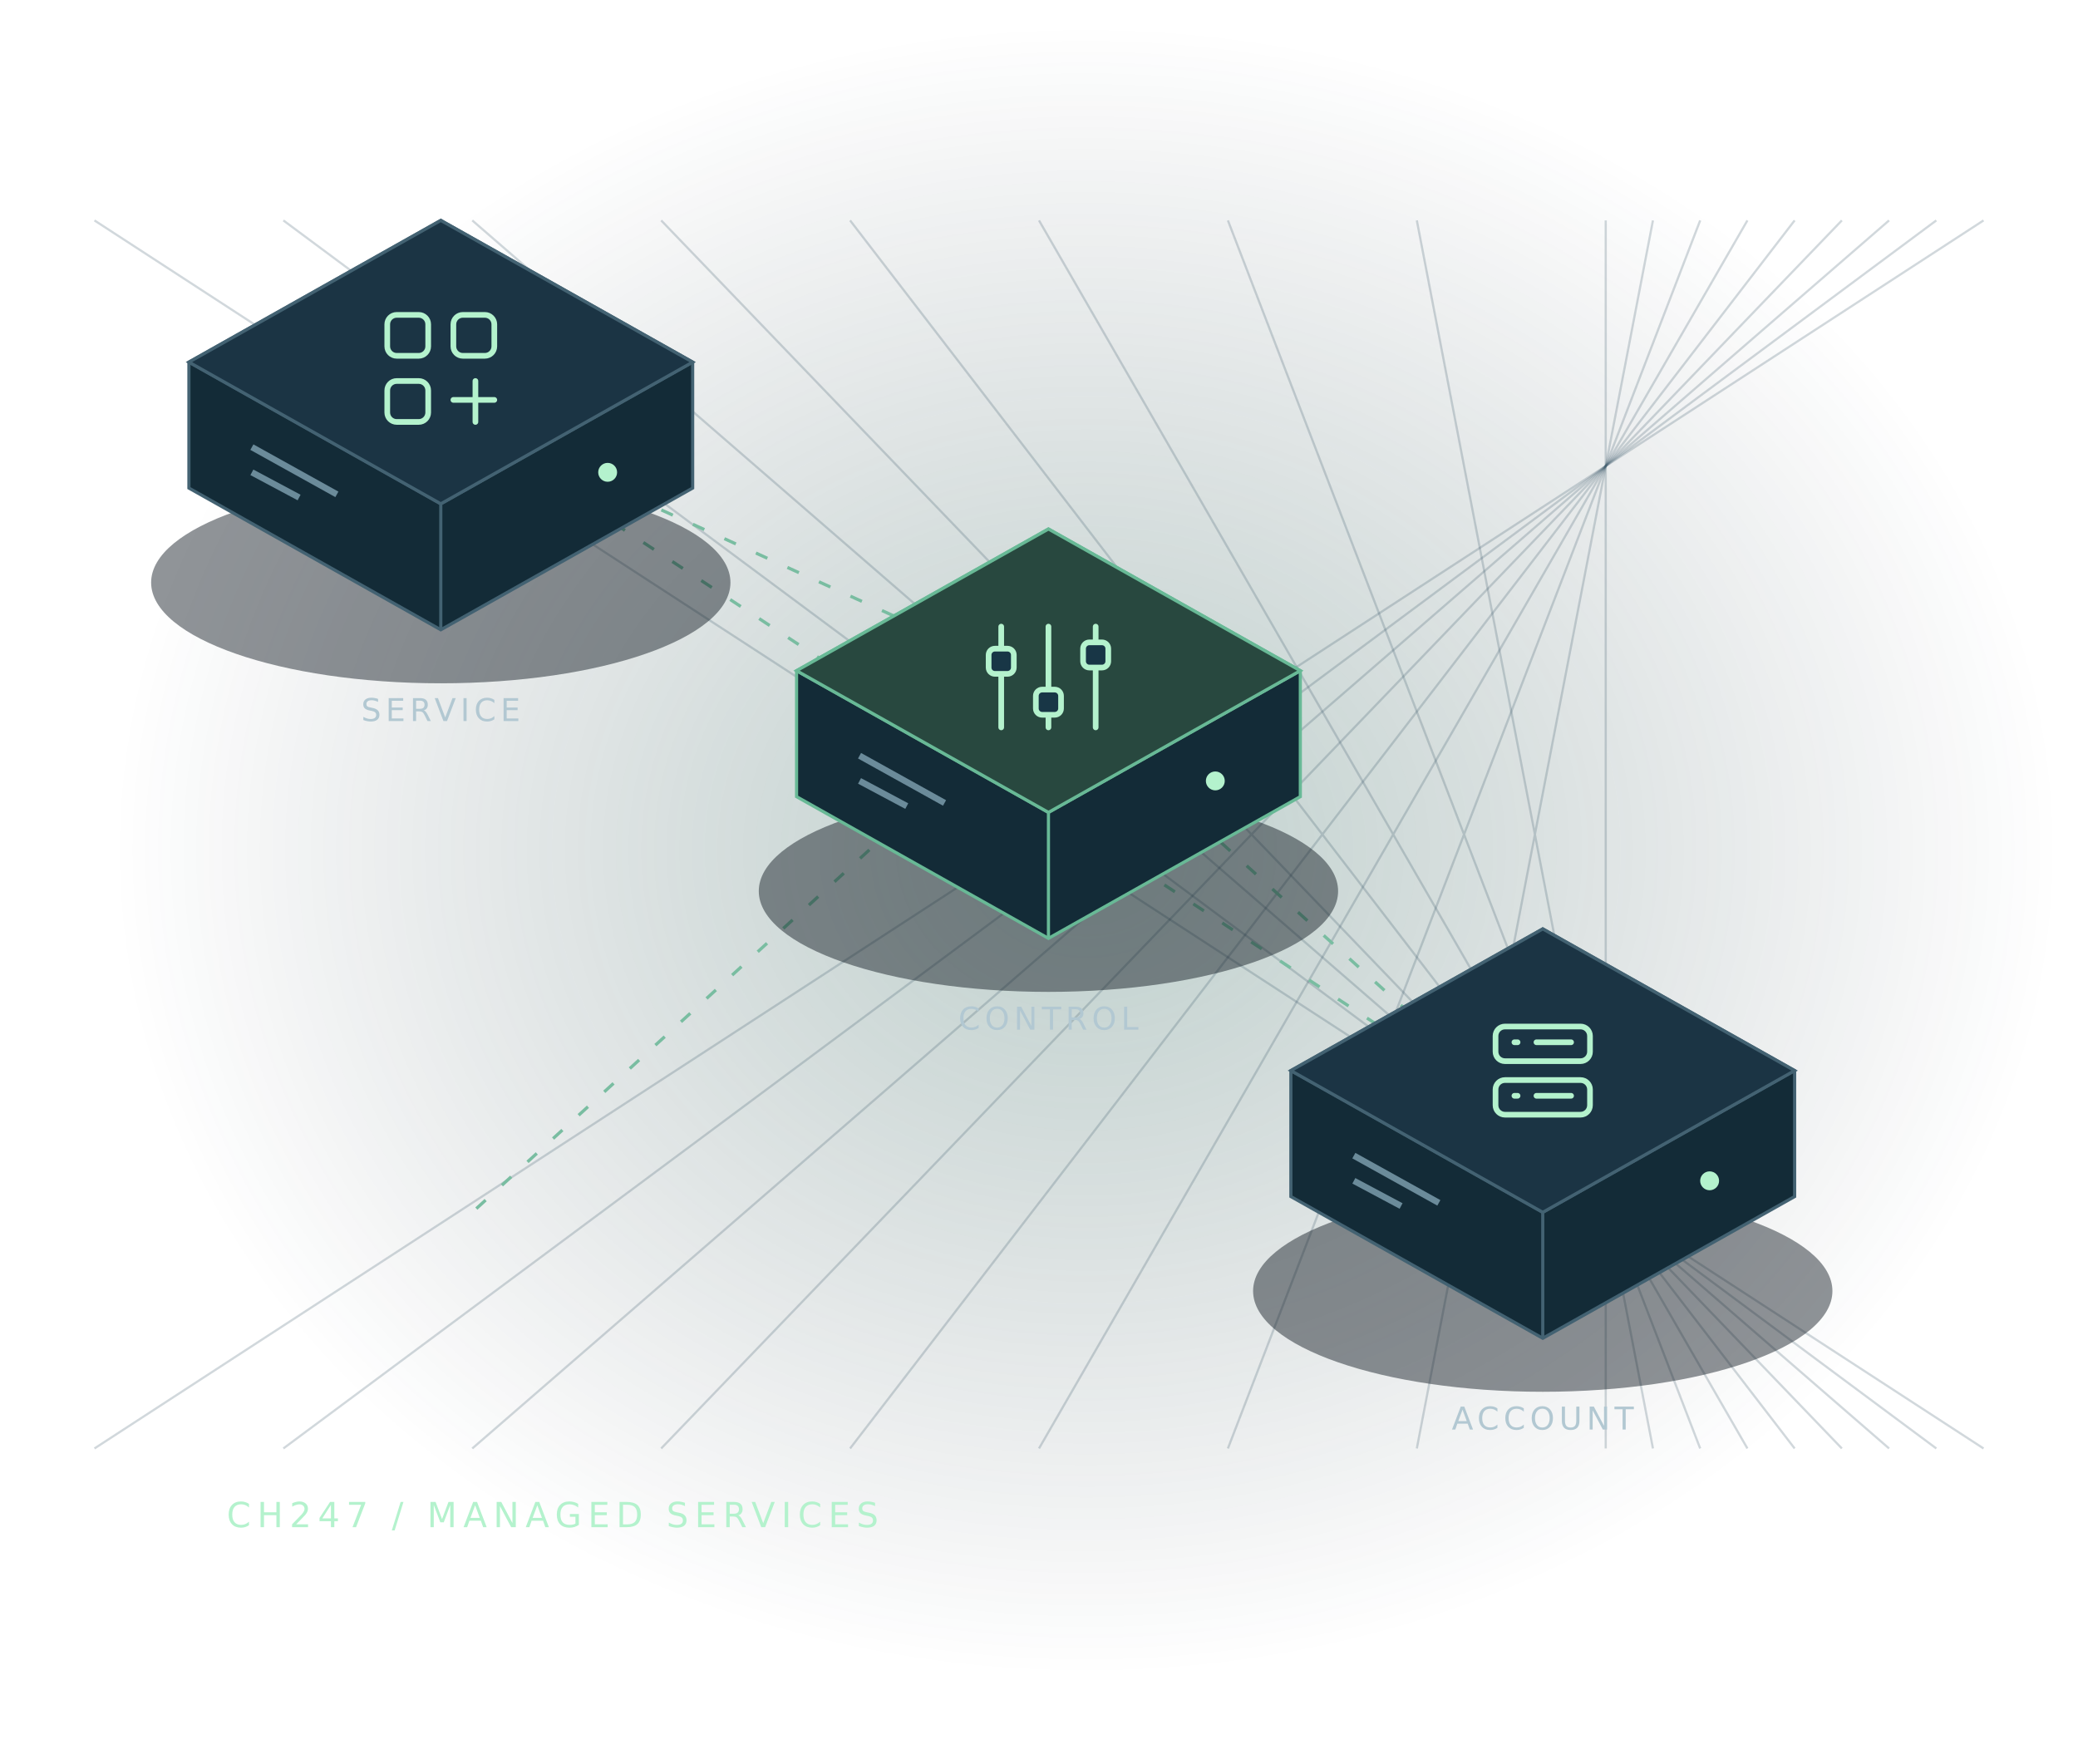
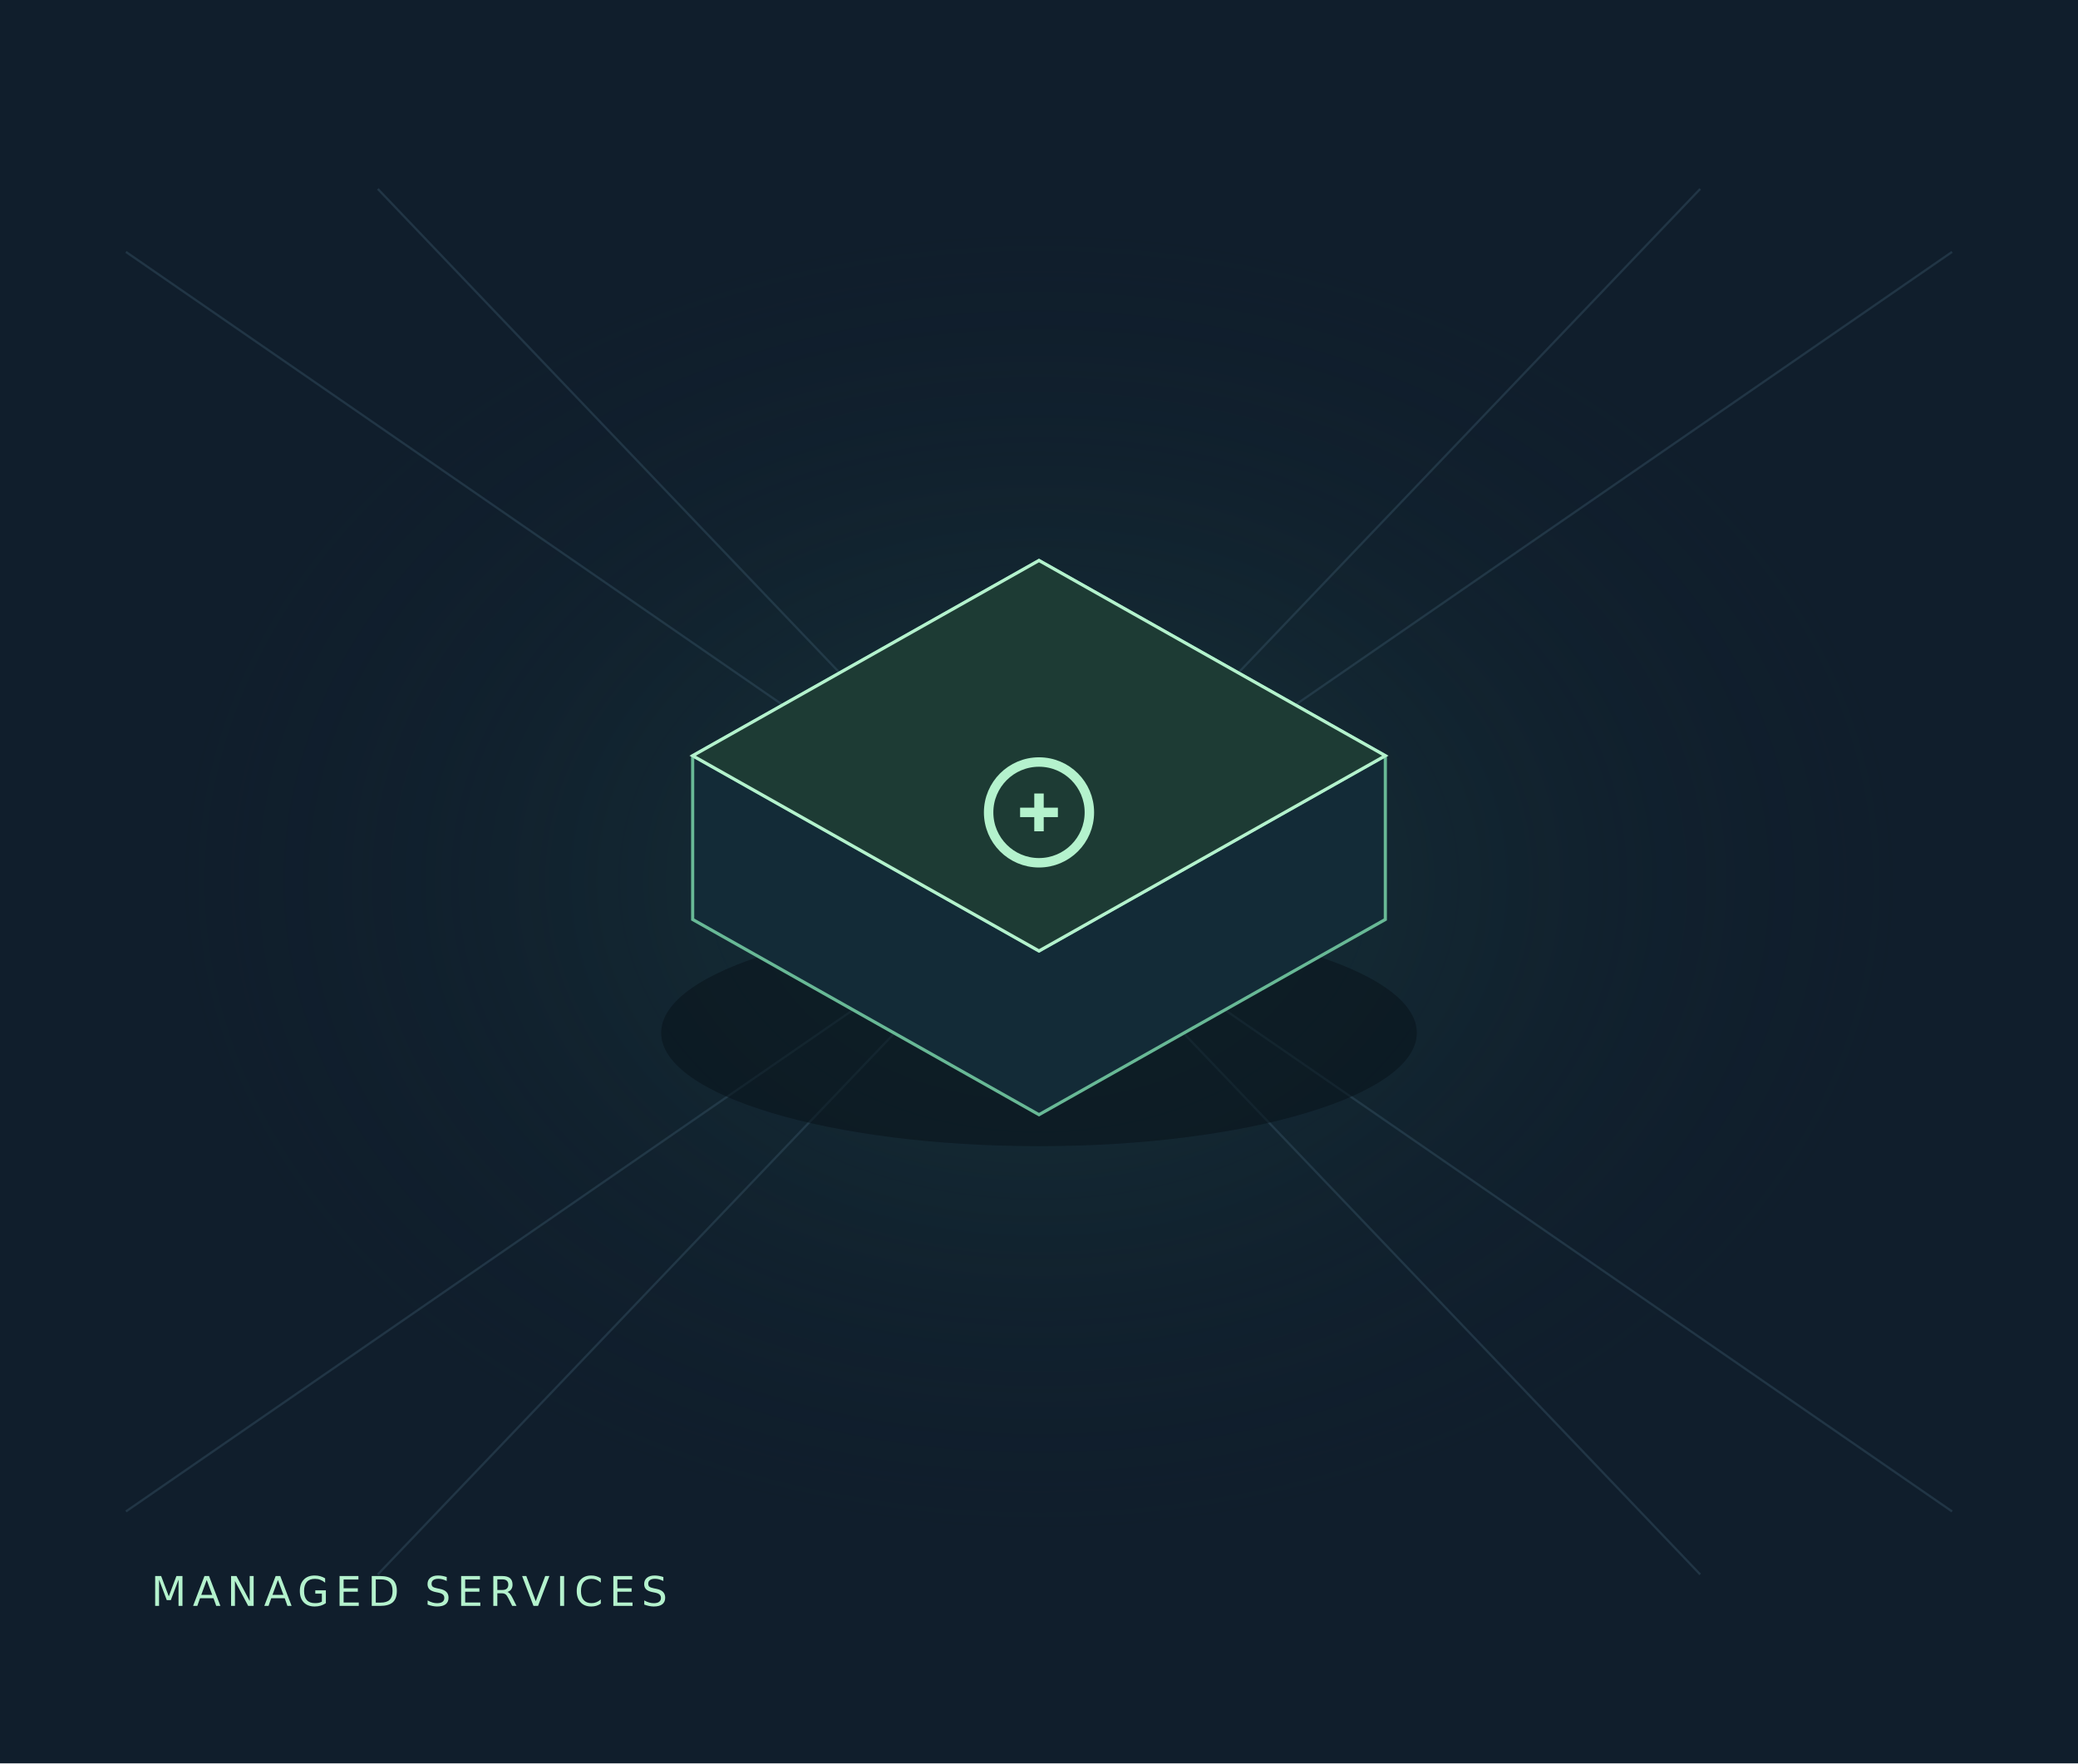
<svg xmlns="http://www.w3.org/2000/svg" viewBox="0 0 660 560" width="660" height="560" role="img">
  <defs>
    <radialGradient id="glow">
-       <stop stop-color="#266758" stop-opacity=".3" />
+       <stop stop-color="#266758" stop-opacity=".35" />
      <stop offset="1" stop-color="#101e2c" stop-opacity="0" />
    </radialGradient>
  </defs>
-   <ellipse cx="345" cy="270" rx="310" ry="265" fill="url(#glow)" />
-   <path d="M30 70 630 460M30 460 630 70" stroke="#365264" stroke-width=".7" opacity=".23" />
-   <path d="M90 70 615 460M90 460 615 70" stroke="#365264" stroke-width=".7" opacity=".23" />
-   <path d="M150 70 600 460M150 460 600 70" stroke="#365264" stroke-width=".7" opacity=".23" />
-   <path d="M210 70 585 460M210 460 585 70" stroke="#365264" stroke-width=".7" opacity=".23" />
-   <path d="M270 70 570 460M270 460 570 70" stroke="#365264" stroke-width=".7" opacity=".23" />
-   <path d="M330 70 555 460M330 460 555 70" stroke="#365264" stroke-width=".7" opacity=".23" />
-   <path d="M390 70 540 460M390 460 540 70" stroke="#365264" stroke-width=".7" opacity=".23" />
-   <path d="M450 70 525 460M450 460 525 70" stroke="#365264" stroke-width=".7" opacity=".23" />
-   <path d="M510 70 510 460M510 460 510 70" stroke="#365264" stroke-width=".7" opacity=".23" />
-   <g stroke="#79bda1" fill="none" stroke-dasharray="4 7">
-     <path d="M140 130 333 218 490 360M333 218 150 385M140 130 490 360" />
+   <rect width="660" height="560" fill="#101e2c" />
+   <ellipse cx="330" cy="280" rx="280" ry="210" fill="url(#glow)" />
+   <g fill="none" stroke="#365264" stroke-width=".7" opacity=".45">
+     <path d="M40 80 620 480M40 480 620 80M120 60 540 500M120 500 540 60" />
  </g>
-   <g transform="translate(140,120)">
-     <ellipse cx="0" cy="65" rx="92" ry="32" fill="#08121a" opacity=".45" />
-     <path d="m-80-5 80-45 80 45v40L0 80l-80-45Z" fill="#132b37" stroke="#436272" stroke-width="1" />
-     <path d="m-80-5 80 45 80-45M0 40v40" fill="none" stroke="#436272" />
-     <path d="m-80-5 80-45 80 45L0 40Z" fill="#1b3444" stroke="#436272" />
-     <path d="m-60 22 27 15m-27-7 15 8" stroke="#6b8b9a" stroke-width="2" />
-     <g transform="translate(-24,-27)">
-       <g fill="none" stroke="#b4f2cd" stroke-width="1.8" stroke-linecap="round" stroke-linejoin="round">
-         <rect x="7" y="7" width="13" height="13" rx="3" />
-         <rect x="28" y="7" width="13" height="13" rx="3" />
-         <rect x="7" y="28" width="13" height="13" rx="3" />
-         <path d="M28 34h13m-6-6v13" />
-       </g>
-     </g>
-     <circle cx="53" cy="30" r="3" fill="#b4f2cd" />
-     <text x="0" y="109" text-anchor="middle" fill="#b2c8d2" font-size="10" font-family="DejaVu Sans,Arial,sans-serif" letter-spacing="1.4">SERVICE</text>
+   <g transform="translate(330 250)">
+     <ellipse cx="0" cy="78" rx="120" ry="36" fill="#08121a" opacity=".55" />
+     <path d="m-110-10 110-62 110 62v52L0 104l-110-62Z" fill="#132b37" stroke="#68b996" />
+     <path d="m-110-10 110 62 110-62" fill="none" stroke="#68b996" />
+     <path d="m-110-10 110-62 110 62L0 52Z" fill="#1d3b34" stroke="#b4f2cd" />
+     <circle cx="0" cy="8" r="16" fill="none" stroke="#b4f2cd" stroke-width="3" />
+     <path d="M-6 8h12M0 2v12" stroke="#b4f2cd" stroke-width="3" />
  </g>
-   <g transform="translate(490,345)">
-     <ellipse cx="0" cy="65" rx="92" ry="32" fill="#08121a" opacity=".45" />
-     <path d="m-80-5 80-45 80 45v40L0 80l-80-45Z" fill="#132b37" stroke="#436272" stroke-width="1" />
-     <path d="m-80-5 80 45 80-45M0 40v40" fill="none" stroke="#436272" />
-     <path d="m-80-5 80-45 80 45L0 40Z" fill="#1b3444" stroke="#436272" />
-     <path d="m-60 22 27 15m-27-7 15 8" stroke="#6b8b9a" stroke-width="2" />
-     <g transform="translate(-24,-27)">
-       <g fill="none" stroke="#b4f2cd" stroke-width="1.8" stroke-linecap="round" stroke-linejoin="round">
-         <rect x="9" y="8" width="30" height="11" rx="3" />
-         <rect x="9" y="25" width="30" height="11" rx="3" />
-         <path d="M15 13h1m6 0h11M15 30h1m6 0h11" />
-       </g>
-     </g>
-     <circle cx="53" cy="30" r="3" fill="#b4f2cd" />
-     <text x="0" y="109" text-anchor="middle" fill="#b2c8d2" font-size="10" font-family="DejaVu Sans,Arial,sans-serif" letter-spacing="1.4">ACCOUNT</text>
-   </g>
-   <g transform="translate(3,-17)">
-     <g transform="translate(330,235)">
-       <ellipse cx="0" cy="65" rx="92" ry="32" fill="#08121a" opacity=".45" />
-       <path d="m-80-5 80-45 80 45v40L0 80l-80-45Z" fill="#132b37" stroke="#68b996" stroke-width="1" />
-       <path d="m-80-5 80 45 80-45M0 40v40" fill="none" stroke="#68b996" />
-       <path d="m-80-5 80-45 80 45L0 40Z" fill="#28483f" stroke="#68b996" />
-       <path d="m-60 22 27 15m-27-7 15 8" stroke="#6b8b9a" stroke-width="2" />
-       <g transform="translate(-24,-27)">
-         <g fill="none" stroke="#b4f2cd" stroke-width="1.8" stroke-linecap="round" stroke-linejoin="round">
-           <path d="M9 8v32M24 8v32M39 8v32" />
-           <rect x="5" y="15" width="8" height="8" rx="2" fill="#183646" />
-           <rect x="20" y="28" width="8" height="8" rx="2" fill="#183646" />
-           <rect x="35" y="13" width="8" height="8" rx="2" fill="#183646" />
-         </g>
-       </g>
-       <circle cx="53" cy="30" r="3" fill="#b4f2cd" />
-       <text x="0" y="109" text-anchor="middle" fill="#b2c8d2" font-size="10" font-family="DejaVu Sans,Arial,sans-serif" letter-spacing="1.4">CONTROL</text>
-     </g>
-   </g>
-   <text x="72" y="485" fill="#b4f2cd" font-size="11" font-family="DejaVu Sans,Arial,sans-serif" letter-spacing="2">CH247 / MANAGED SERVICES</text>
+   <text x="48" y="510" fill="#b4f2cd" font-size="13" font-family="DejaVu Sans,Arial,sans-serif" letter-spacing="2">MANAGED SERVICES</text>
</svg>
